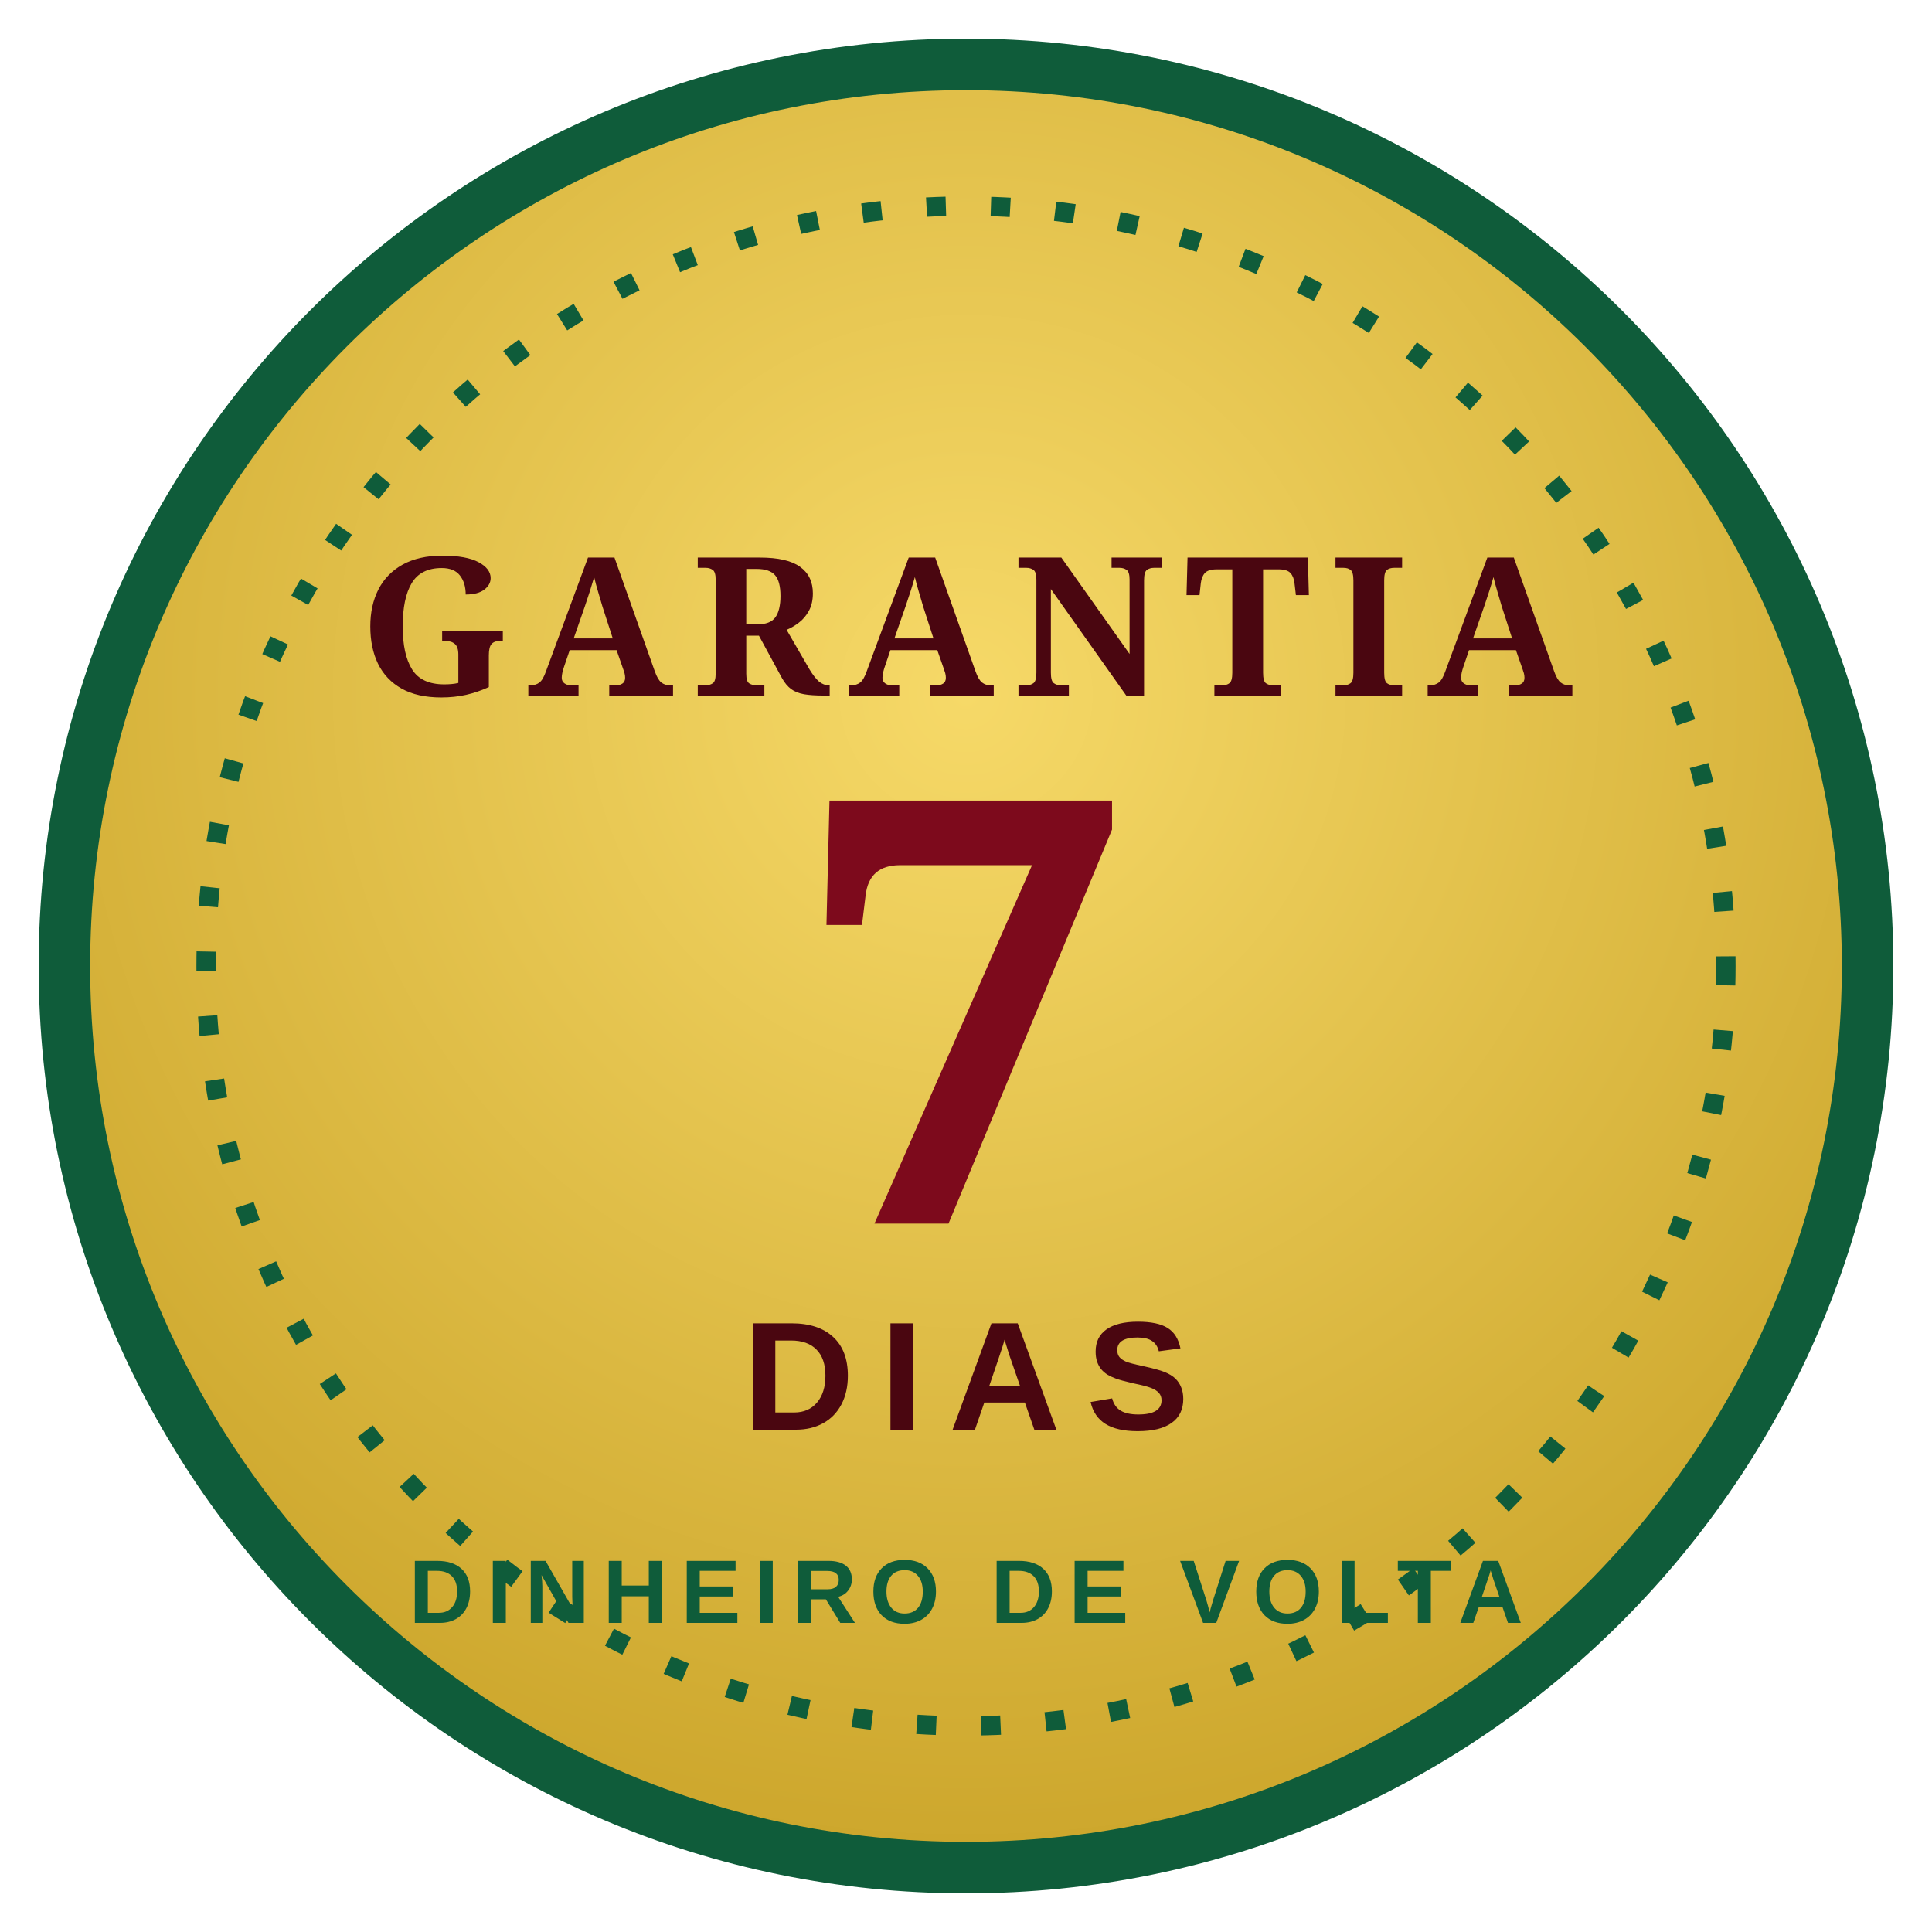
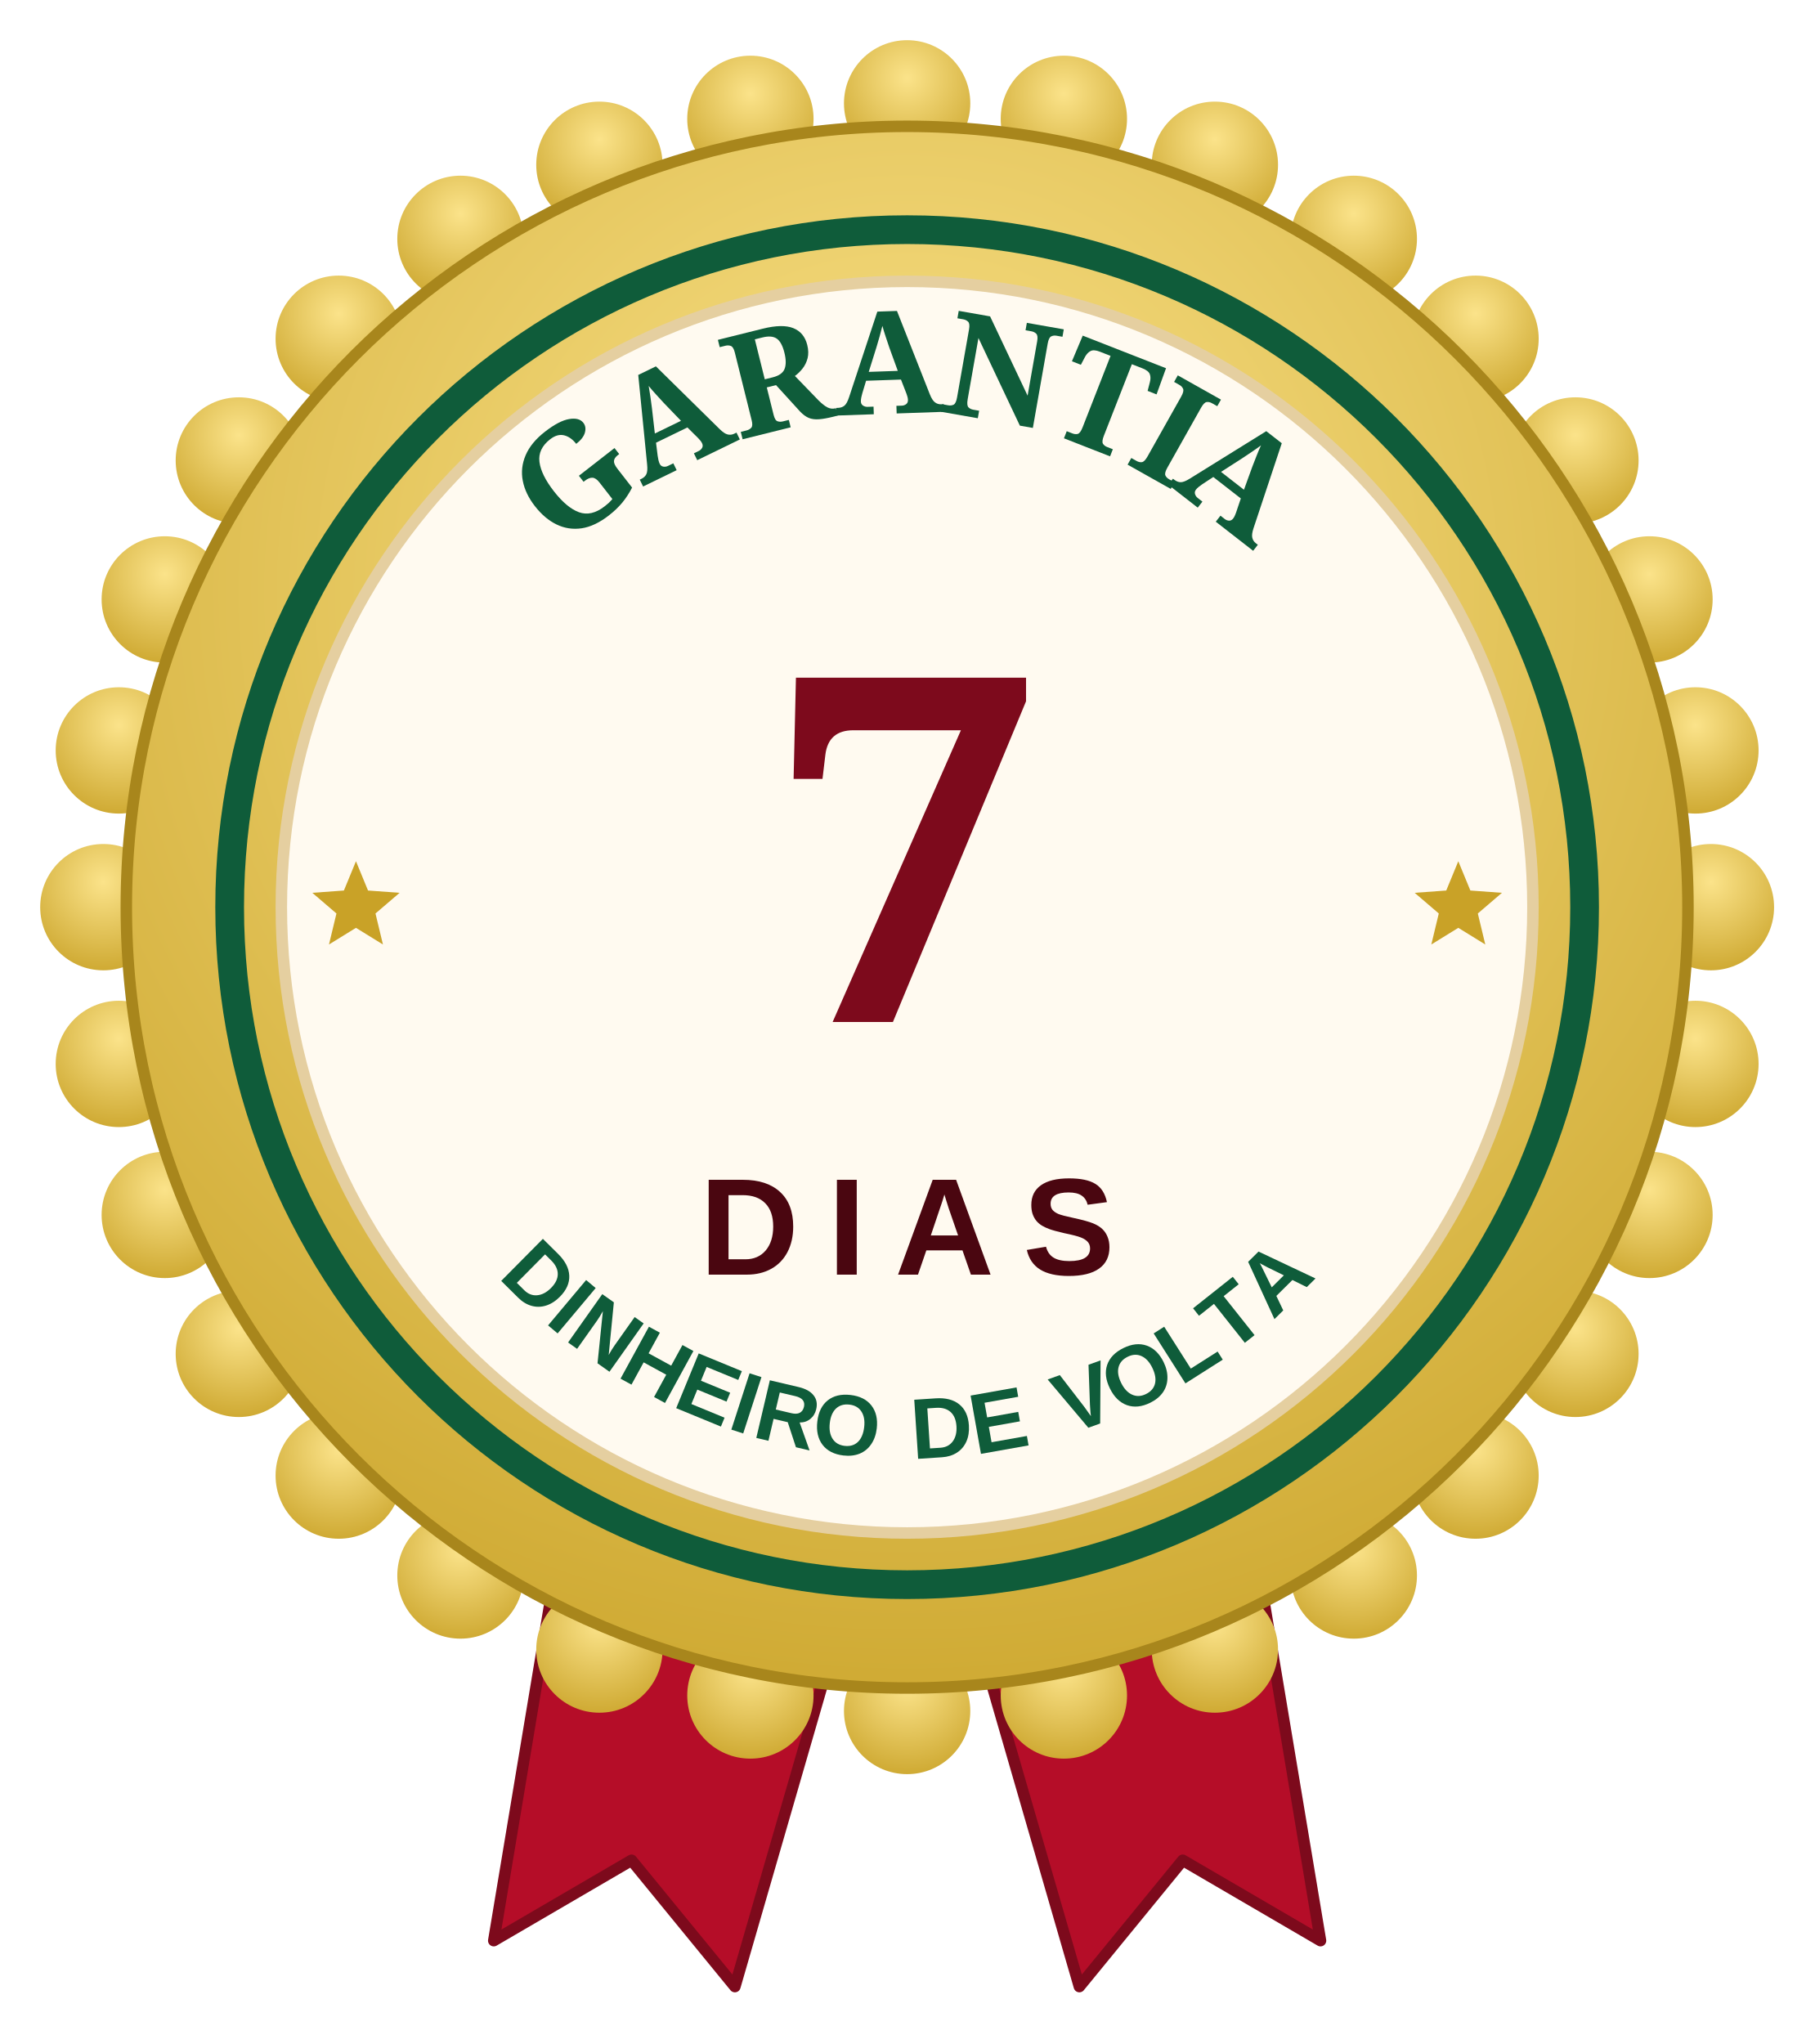
- <svg xmlns="http://www.w3.org/2000/svg" width="300" height="300" viewBox="0 0 300 300">
+ <svg xmlns="http://www.w3.org/2000/svg" viewBox="-8 -8 316 356" width="316" height="356">
  <defs>
-     <radialGradient id="g" cx="50%" cy="35%" r="70%">
-       <stop offset="0" stop-color="#f6d968" />
+     <radialGradient id="g" cx="50%" cy="30%" r="80%">
+       <stop offset="0" stop-color="#fbe38a" />
      <stop offset="1" stop-color="#c9a227" />
    </radialGradient>
  </defs>
-   <circle cx="150" cy="150" r="140" fill="url(#g)" stroke="#0f5c3a" stroke-width="8" />
-   <circle cx="150" cy="150" r="118" fill="none" stroke="#0f5c3a" stroke-width="3" stroke-dasharray="3 7" />
-   <text x="150" y="108" text-anchor="middle" font-family="Georgia,serif" font-weight="700" font-size="30" fill="#4a0610" letter-spacing="3">GARANTIA</text>
-   <text x="150" y="190" text-anchor="middle" font-family="Georgia,serif" font-weight="800" font-size="92" fill="#7d0a1c">7</text>
-   <text x="150" y="222" text-anchor="middle" font-family="Arial,sans-serif" font-weight="800" font-size="24" fill="#4a0610" letter-spacing="4">DIAS</text>
-   <text x="150" y="252" text-anchor="middle" font-family="Arial,sans-serif" font-weight="700" font-size="14" fill="#0f5c3a" letter-spacing="2">DINHEIRO DE VOLTA</text>
+   <polygon points="92,246 142,262 120,338 102,316 78,330" fill="#b50d28" stroke="#7d0a1c" stroke-width="2" stroke-linejoin="round" />
+   <polygon points="208,246 158,262 180,338 198,316 222,330" fill="#b50d28" stroke="#7d0a1c" stroke-width="2" stroke-linejoin="round" />
+   <circle cx="290.0" cy="150.0" r="11" fill="url(#g)" />
+   <circle cx="287.3" cy="177.3" r="11" fill="url(#g)" />
+   <circle cx="279.3" cy="203.6" r="11" fill="url(#g)" />
+   <circle cx="266.4" cy="227.8" r="11" fill="url(#g)" />
+   <circle cx="249.0" cy="249.0" r="11" fill="url(#g)" />
+   <circle cx="227.8" cy="266.4" r="11" fill="url(#g)" />
+   <circle cx="203.6" cy="279.3" r="11" fill="url(#g)" />
+   <circle cx="177.3" cy="287.3" r="11" fill="url(#g)" />
+   <circle cx="150.0" cy="290.0" r="11" fill="url(#g)" />
+   <circle cx="122.7" cy="287.3" r="11" fill="url(#g)" />
+   <circle cx="96.4" cy="279.3" r="11" fill="url(#g)" />
+   <circle cx="72.2" cy="266.4" r="11" fill="url(#g)" />
+   <circle cx="51.0" cy="249.0" r="11" fill="url(#g)" />
+   <circle cx="33.6" cy="227.8" r="11" fill="url(#g)" />
+   <circle cx="20.7" cy="203.6" r="11" fill="url(#g)" />
+   <circle cx="12.7" cy="177.3" r="11" fill="url(#g)" />
+   <circle cx="10.0" cy="150.0" r="11" fill="url(#g)" />
+   <circle cx="12.7" cy="122.7" r="11" fill="url(#g)" />
+   <circle cx="20.7" cy="96.4" r="11" fill="url(#g)" />
+   <circle cx="33.6" cy="72.2" r="11" fill="url(#g)" />
+   <circle cx="51.0" cy="51.0" r="11" fill="url(#g)" />
+   <circle cx="72.2" cy="33.6" r="11" fill="url(#g)" />
+   <circle cx="96.4" cy="20.7" r="11" fill="url(#g)" />
+   <circle cx="122.7" cy="12.7" r="11" fill="url(#g)" />
+   <circle cx="150.0" cy="10.0" r="11" fill="url(#g)" />
+   <circle cx="177.3" cy="12.7" r="11" fill="url(#g)" />
+   <circle cx="203.6" cy="20.7" r="11" fill="url(#g)" />
+   <circle cx="227.8" cy="33.6" r="11" fill="url(#g)" />
+   <circle cx="249.0" cy="51.0" r="11" fill="url(#g)" />
+   <circle cx="266.4" cy="72.2" r="11" fill="url(#g)" />
+   <circle cx="279.3" cy="96.4" r="11" fill="url(#g)" />
+   <circle cx="287.3" cy="122.7" r="11" fill="url(#g)" />
+   <circle cx="150" cy="150" r="136" fill="url(#g)" stroke="#a8861c" stroke-width="2" />
+   <circle cx="150" cy="150" r="118" fill="none" stroke="#0f5c3a" stroke-width="5" />
+   <circle cx="150" cy="150" r="109" fill="#fffaf0" stroke="#e5cfa0" stroke-width="2" />
+   <text x="150" y="64" text-anchor="middle" font-family="Georgia,serif" font-weight="700" font-size="25" fill="#0f5c3a" transform="rotate(-37.91 150 150)">G</text>
+   <text x="150" y="64" text-anchor="middle" font-family="Georgia,serif" font-weight="700" font-size="25" fill="#0f5c3a" transform="rotate(-25.93 150 150)">A</text>
+   <text x="150" y="64" text-anchor="middle" font-family="Georgia,serif" font-weight="700" font-size="25" fill="#0f5c3a" transform="rotate(-13.97 150 150)">R</text>
+   <text x="150" y="64" text-anchor="middle" font-family="Georgia,serif" font-weight="700" font-size="25" fill="#0f5c3a" transform="rotate(-1.99 150 150)">A</text>
+   <text x="150" y="64" text-anchor="middle" font-family="Georgia,serif" font-weight="700" font-size="25" fill="#0f5c3a" transform="rotate(9.98 150 150)">N</text>
+   <text x="150" y="64" text-anchor="middle" font-family="Georgia,serif" font-weight="700" font-size="25" fill="#0f5c3a" transform="rotate(21.37 150 150)">T</text>
+   <text x="150" y="64" text-anchor="middle" font-family="Georgia,serif" font-weight="700" font-size="25" fill="#0f5c3a" transform="rotate(29.35 150 150)">I</text>
+   <text x="150" y="64" text-anchor="middle" font-family="Georgia,serif" font-weight="700" font-size="25" fill="#0f5c3a" transform="rotate(37.91 150 150)">A</text>
+   <text x="150" y="170" text-anchor="middle" font-family="Georgia,serif" font-weight="800" font-size="84" fill="#7d0a1c">7</text>
+   <text x="150" y="214" text-anchor="middle" font-family="Arial,sans-serif" font-weight="800" font-size="24" fill="#4a0610" letter-spacing="5">DIAS</text>
+   <text x="150" y="246" text-anchor="middle" font-family="Arial,sans-serif" font-weight="800" font-size="15" fill="#0f5c3a" transform="rotate(44.73 150 150)">D</text>
+   <text x="150" y="246" text-anchor="middle" font-family="Arial,sans-serif" font-weight="800" font-size="15" fill="#0f5c3a" transform="rotate(40.00 150 150)">I</text>
+   <text x="150" y="246" text-anchor="middle" font-family="Arial,sans-serif" font-weight="800" font-size="15" fill="#0f5c3a" transform="rotate(35.28 150 150)">N</text>
+   <text x="150" y="246" text-anchor="middle" font-family="Arial,sans-serif" font-weight="800" font-size="15" fill="#0f5c3a" transform="rotate(28.66 150 150)">H</text>
+   <text x="150" y="246" text-anchor="middle" font-family="Arial,sans-serif" font-weight="800" font-size="15" fill="#0f5c3a" transform="rotate(22.36 150 150)">E</text>
+   <text x="150" y="246" text-anchor="middle" font-family="Arial,sans-serif" font-weight="800" font-size="15" fill="#0f5c3a" transform="rotate(17.95 150 150)">I</text>
+   <text x="150" y="246" text-anchor="middle" font-family="Arial,sans-serif" font-weight="800" font-size="15" fill="#0f5c3a" transform="rotate(13.23 150 150)">R</text>
+   <text x="150" y="246" text-anchor="middle" font-family="Arial,sans-serif" font-weight="800" font-size="15" fill="#0f5c3a" transform="rotate(6.61 150 150)">O</text>
+   <text x="150" y="246" text-anchor="middle" font-family="Arial,sans-serif" font-weight="800" font-size="15" fill="#0f5c3a" transform="rotate(-3.78 150 150)">D</text>
+   <text x="150" y="246" text-anchor="middle" font-family="Arial,sans-serif" font-weight="800" font-size="15" fill="#0f5c3a" transform="rotate(-10.08 150 150)">E</text>
+   <text x="150" y="246" text-anchor="middle" font-family="Arial,sans-serif" font-weight="800" font-size="15" fill="#0f5c3a" transform="rotate(-19.84 150 150)">V</text>
+   <text x="150" y="246" text-anchor="middle" font-family="Arial,sans-serif" font-weight="800" font-size="15" fill="#0f5c3a" transform="rotate(-26.14 150 150)">O</text>
+   <text x="150" y="246" text-anchor="middle" font-family="Arial,sans-serif" font-weight="800" font-size="15" fill="#0f5c3a" transform="rotate(-32.44 150 150)">L</text>
+   <text x="150" y="246" text-anchor="middle" font-family="Arial,sans-serif" font-weight="800" font-size="15" fill="#0f5c3a" transform="rotate(-38.43 150 150)">T</text>
+   <text x="150" y="246" text-anchor="middle" font-family="Arial,sans-serif" font-weight="800" font-size="15" fill="#0f5c3a" transform="rotate(-44.73 150 150)">A</text>
+   <polygon points="54.0,142.0 56.1,147.1 61.6,147.5 57.4,151.1 58.7,156.5 54.0,153.6 49.3,156.5 50.6,151.1 46.4,147.5 51.9,147.1" fill="#c9a227" />
+   <polygon points="246.0,142.0 248.1,147.1 253.6,147.5 249.4,151.1 250.7,156.5 246.0,153.6 241.3,156.5 242.6,151.1 238.4,147.5 243.9,147.1" fill="#c9a227" />
</svg>
